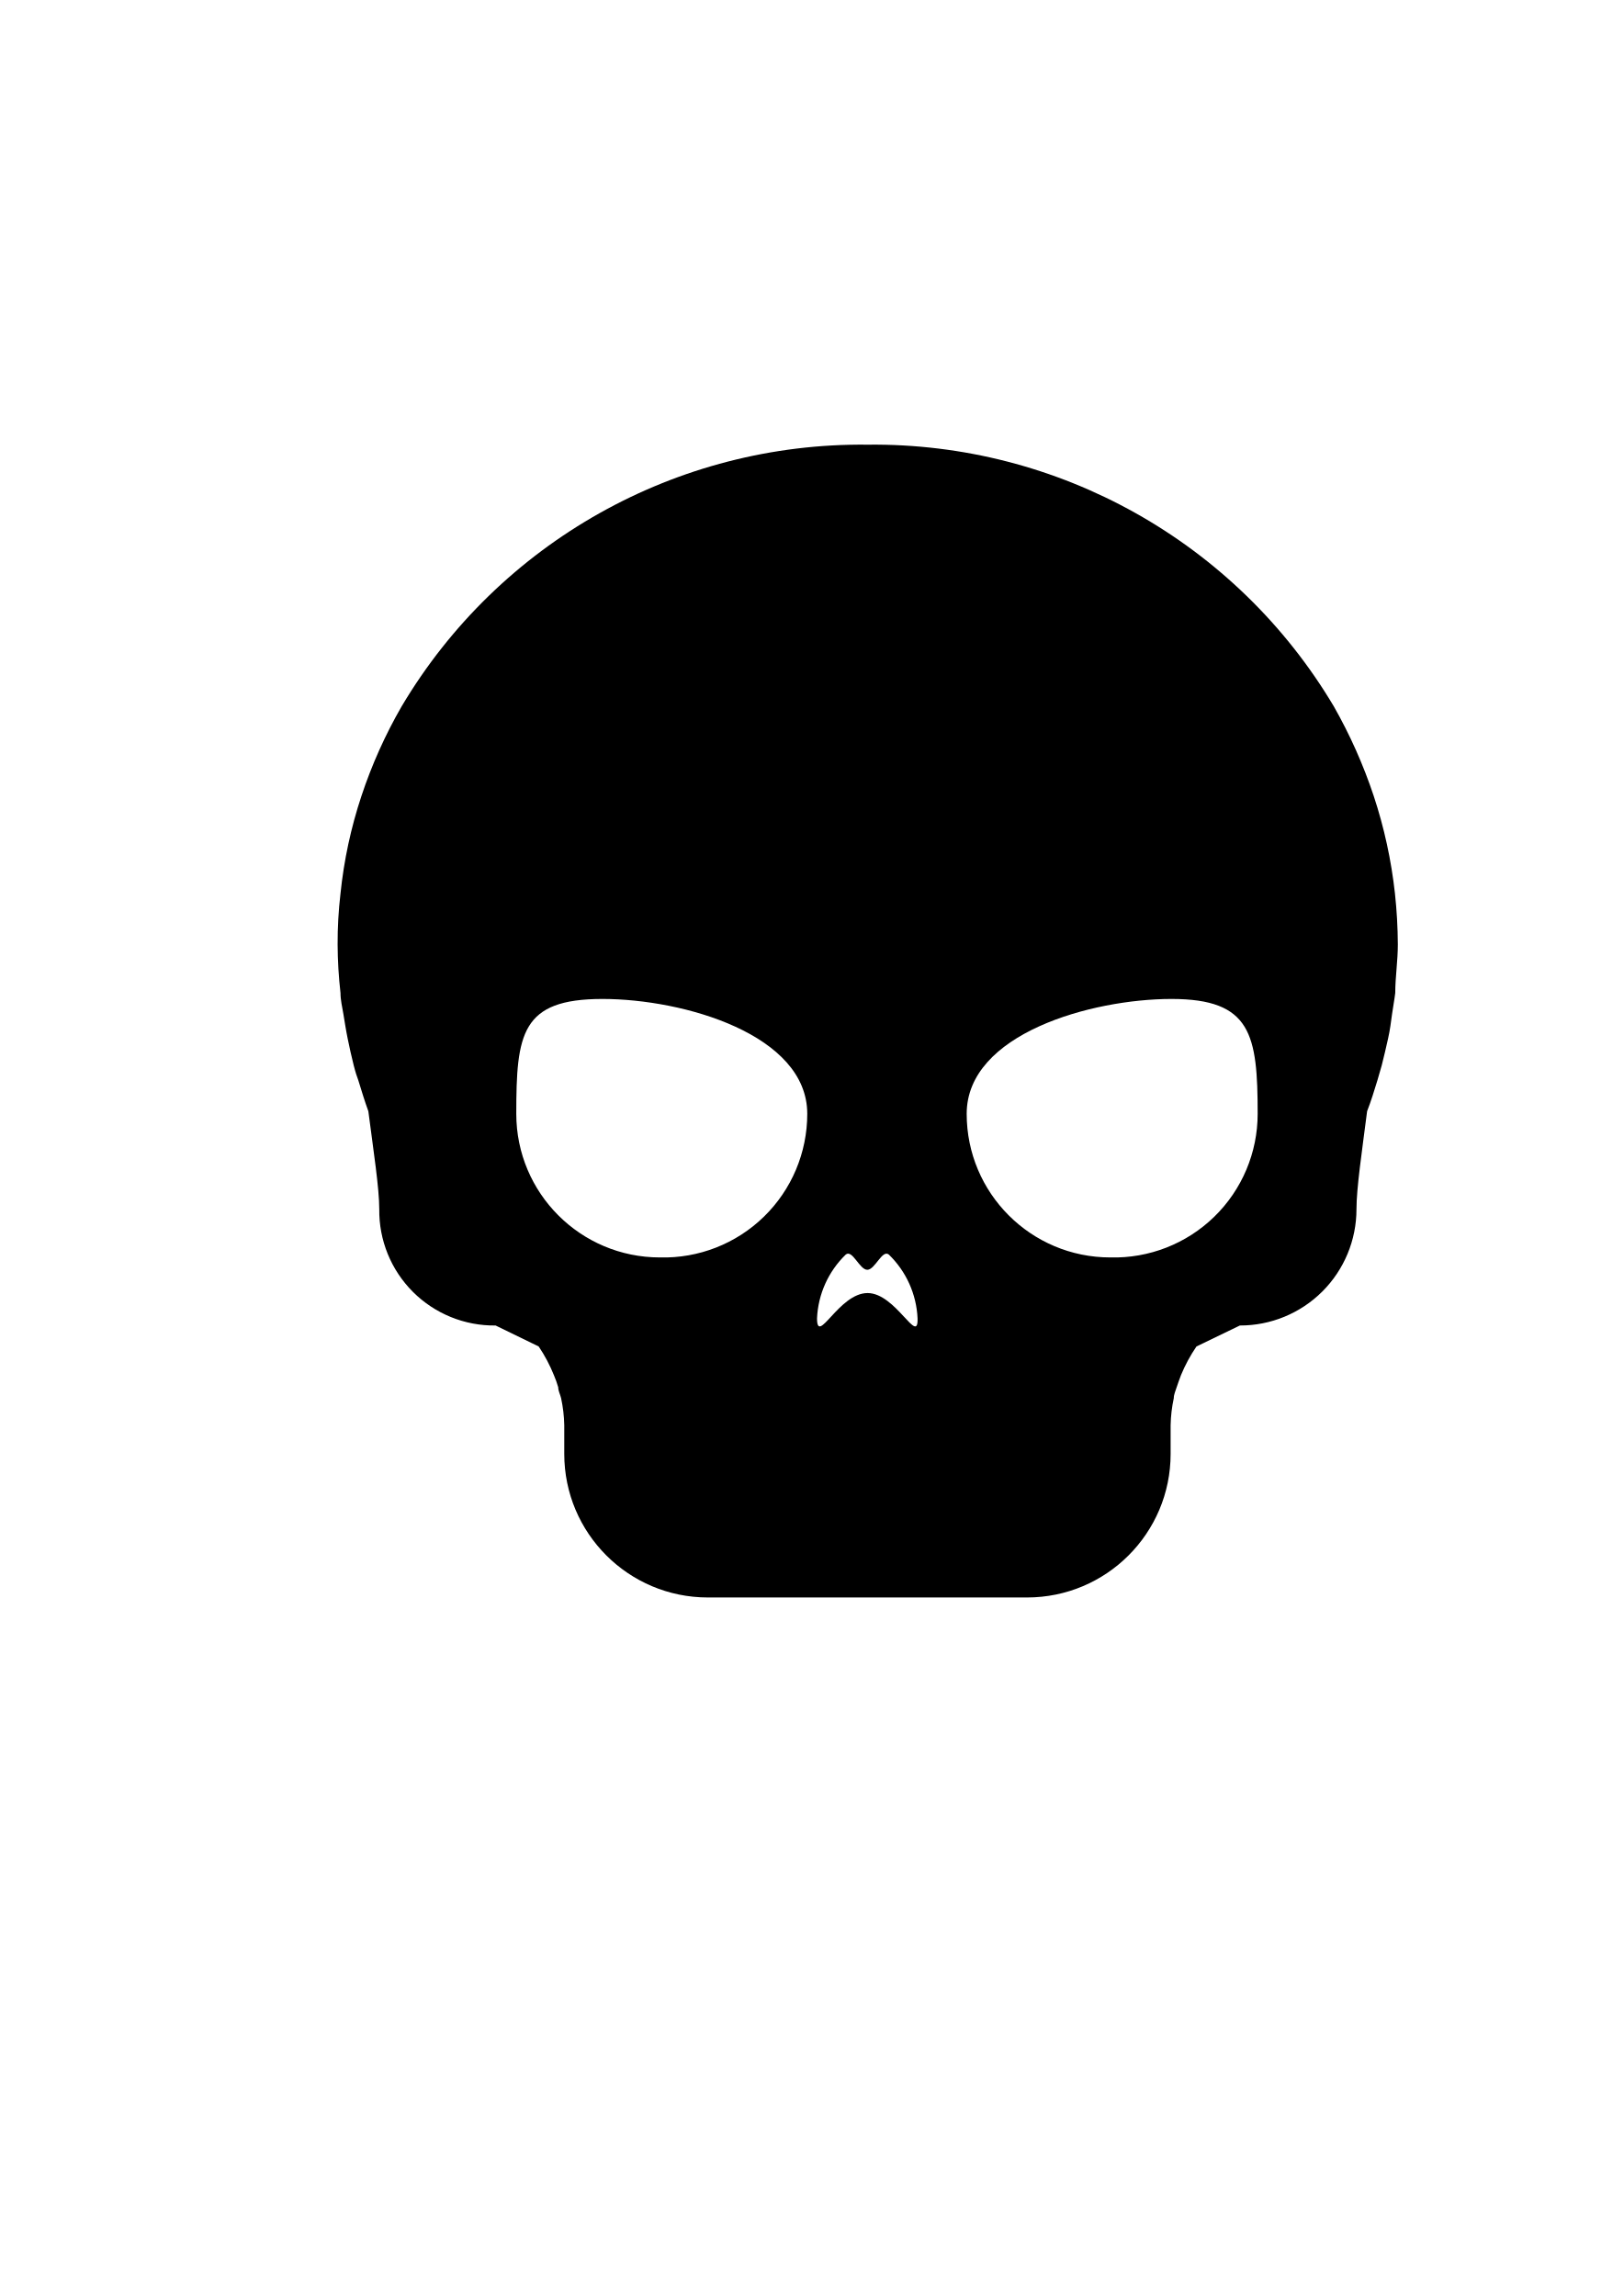
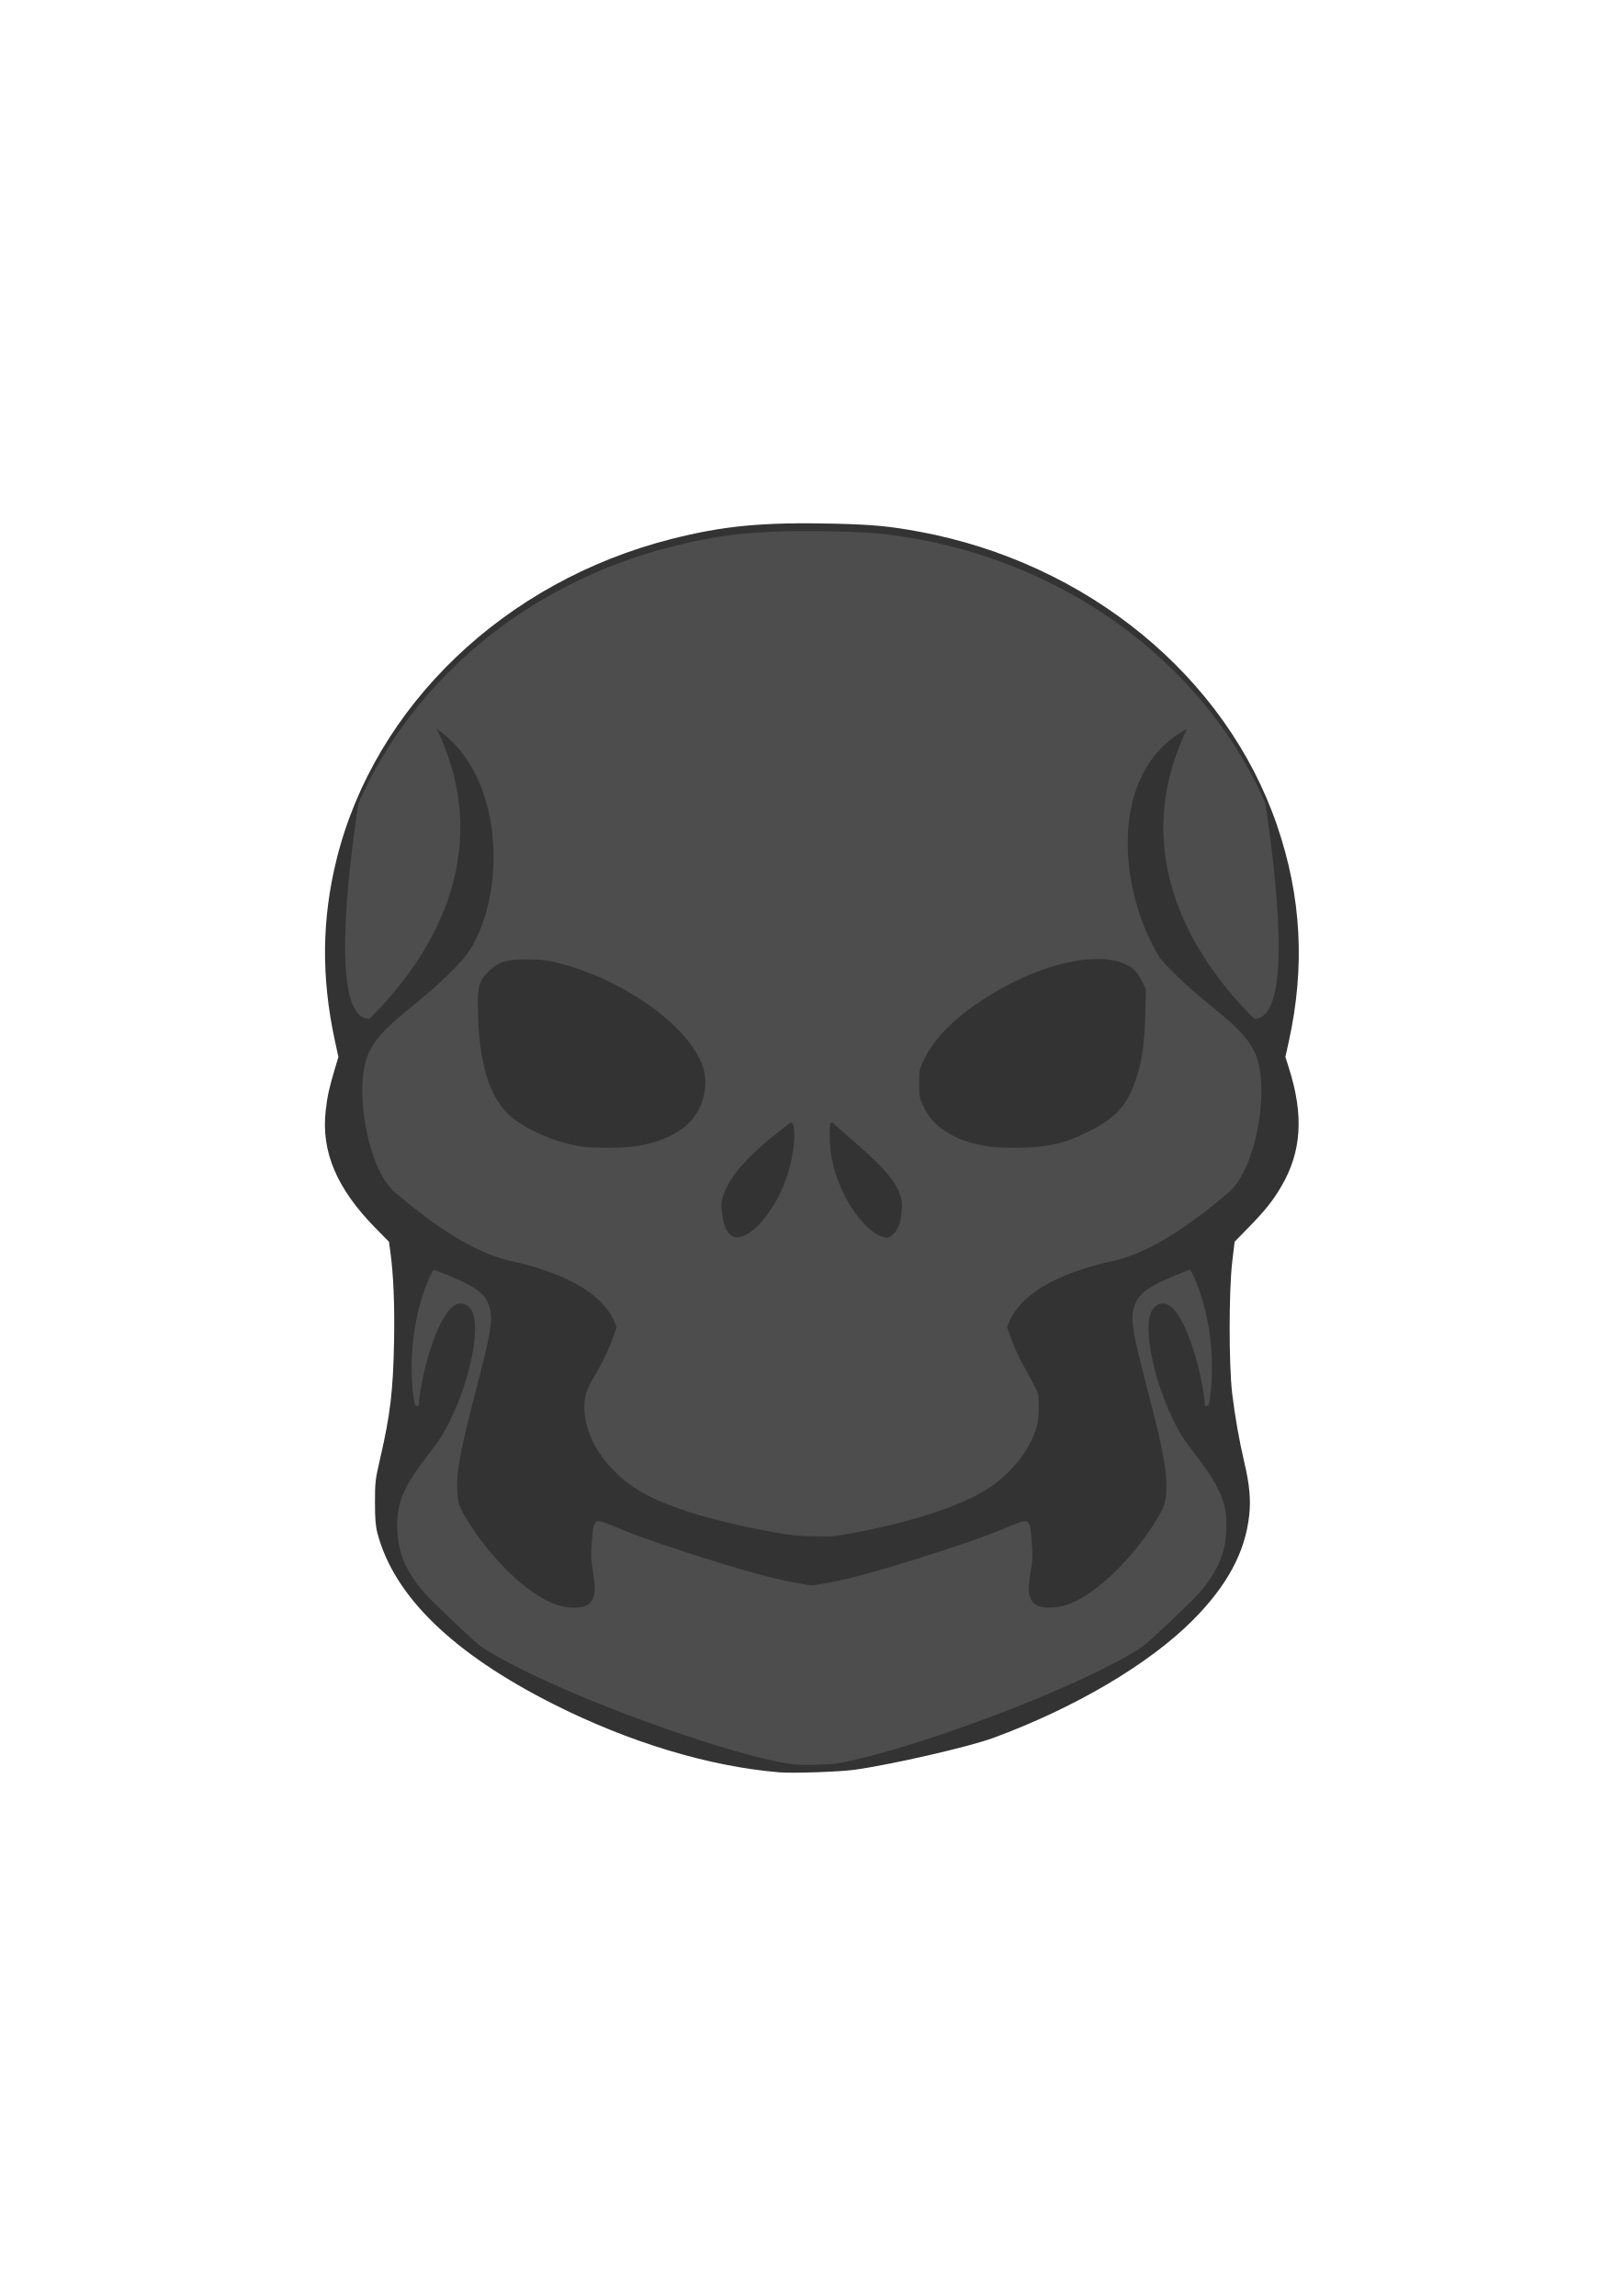
<svg xmlns="http://www.w3.org/2000/svg" width="210mm" height="297mm" viewBox="0 0 210 297" version="1.1" id="svg5">
  <defs id="defs2" />
  <g id="layer1">
-     <path d="m 180.416,115.587 a 61.632,61.632 0 0 0 -2.749,-12.631 64.827,64.827 0 0 0 -5.164,-11.591 69.248,69.248 0 0 0 -60.295,-33.844 69.174,69.174 0 0 0 -60.258,33.844 62.45,62.45 0 0 0 -5.201,11.591 59.218,59.218 0 0 0 -2.712,12.631 54.834,54.834 0 0 0 -0.372,6.576 57.583,57.583 0 0 0 0.372,6.278 c 0,0.928 0.223,1.82 0.372,2.712 0.149,0.892 0.334,2.118 0.557,3.195 0.223,1.077 0.483,2.303 0.78,3.455 0.297,1.151 0.372,1.3 0.594,1.932 0.409,1.338 0.817,2.675 1.3,4.012 0.669,5.164 1.412,9.956 1.412,12.668 a 14.86,14.86 0 0 0 15.046,15.046 l 5.573,2.712 v 0 a 19.95,19.95 0 0 1 1.969,3.715 13.077,13.077 0 0 1 0.557,1.56 c 0,0.483 0.26,0.93 0.372,1.412 a 18.315,18.315 0 0 1 0.409,3.492 v 3.715 a 18.575,18.575 0 0 0 18.575,18.575 H 132.826 A 18.575,18.575 0 0 0 151.401,188.067 v -3.715 a 18.315,18.315 0 0 1 0.409,-3.492 c 0,-0.483 0.223,-0.928 0.372,-1.412 0.149,-0.483 0.372,-1.04 0.557,-1.56 a 20.098,20.098 0 0 1 2.006,-3.715 v 0 l 5.61,-2.712 a 15.046,15.046 0 0 0 15.083,-15.046 c 0,-2.712 0.706,-7.43 1.375,-12.668 0.52,-1.338 0.929,-2.675 1.337,-4.012 l 0.557,-1.932 c 0.297,-1.151 0.557,-2.303 0.817,-3.455 0.26,-1.151 0.372,-2.118 0.52,-3.195 0.149,-1.077 0.297,-1.783 0.409,-2.712 0,-2.043 0.334,-4.124 0.334,-6.278 a 63.861,63.861 0 0 0 -0.372,-6.576 z M 85.348,162.656 A 18.575,18.575 0 0 1 66.773,144.081 c 0,-10.365 0.632,-14.86 11.145,-14.86 10.514,0 26.488,4.607 26.488,14.86 a 18.575,18.575 0 0 1 -19.058,18.575 z m 26.86,4.607 c -3.715,0 -6.538,6.873 -6.538,3.269 a 12.222,12.222 0 0 1 3.715,-8.247 c 0.854,-0.706 1.783,1.969 2.786,1.969 1.003,0 1.932,-2.675 2.786,-1.969 a 12.26,12.26 0 0 1 3.715,8.247 c 0.111,3.604 -2.823,-3.269 -6.464,-3.269 z m 31.392,-4.607 A 18.575,18.575 0 0 1 125.025,144.081 c 0,-10.365 16.16,-14.86 26.488,-14.86 10.328,0 11.145,4.607 11.145,14.86 a 18.575,18.575 0 0 1 -19.058,18.575 z" id="path9" style="stroke-width:3.715" />
+     <path style="display:inline;fill:#333333;stroke:none;stroke-width:0.174" d="m 100.815,229.263 c -9.127,-0.758 -19.422,-3.869 -29.29,-8.851 -12.954,-6.541 -20.559,-13.931 -22.704,-22.067 -0.247,-0.936 -0.321,-1.857 -0.324,-3.998 -0.003,-2.6 0.044,-2.962 0.642,-5.562 1.34,-5.77 1.706,-8.835 1.826,-15.269 0.088,-4.81 -0.074,-8.64 -0.489,-11.669 l -0.168,-1.212 -1.795,-1.83 c -4.97,-5.066 -6.99,-9.853 -6.389,-15.141 0.215,-1.886 0.451,-2.961 1.187,-5.417 l 0.456,-1.519 -0.461,-2.131 c -1.77,-8.181 -1.691,-15.75 0.246,-23.511 4.942,-19.807 21.704,-35.853 43.183,-41.338 6.836,-1.746 11.919,-2.225 21.294,-2.008 4.775,0.118 7.035,0.325 10.864,1.035 21.751,4.031 39.664,18.732 46.261,37.964 3.171,9.246 3.664,18.33 1.522,28.027 l -0.431,1.953 0.455,1.436 c 1.95,6.146 1.644,10.844 -0.998,15.342 -1.075,1.83 -2.09,3.104 -4.155,5.215 l -1.87,1.912 -0.308,2.607 c -0.442,3.747 -0.445,13.369 -0.004,17.035 0.35,2.924 0.931,6.215 1.585,8.979 0.655,2.772 0.838,4.766 0.617,6.763 -0.527,4.789 -2.836,9.086 -7.291,13.565 -5.658,5.69 -15.253,11.35 -25.845,15.248 -3.123,1.15 -13.309,3.482 -17.967,4.115 -1.96,0.266 -7.931,0.468 -9.647,0.325 z m 13.939,-88.842 c -0.044,-0.169 -0.088,-0.074 -0.088,0.213 -0.003,0.287 0.029,0.426 0.074,0.308 0.044,-0.118 0.044,-0.352 0.008,-0.521 z" id="dark" />
+     <path id="light" style="display:inline;fill:#4d4d4d;stroke:none;stroke-width:0.174" d="m 104.687,68.695 c -7.347,-0.029 -11.985,0.527 -17.967,2.055 -18.554,4.738 -33.389,17.248 -40.366,33.19 -1.443,9.49 -3.611,27.966 1.441,27.839 7.417,-7.355 16.641,-20.96 8.678,-37.508 9.373,6.374 8.941,23.06 3.477,29.723 -5.736,6.431 -10.951,8.344 -12.515,12.864 -1.565,4.519 0.174,14.428 3.65,17.383 3.476,2.955 9.387,7.647 14.949,8.864 5.281,1.156 12.124,3.566 13.697,8.566 -0.029,0.103 -0.059,0.202 -0.088,0.302 -0.763,2.311 -1.459,3.804 -3.038,6.516 -0.903,1.551 -1.175,2.817 -0.97,4.485 0.33,2.683 1.589,5.09 3.843,7.344 2.128,2.128 4.323,3.403 8.3,4.817 3.427,1.219 8.829,2.518 13.854,3.334 1.103,0.133 2.221,0.247 3.308,0.243 1.087,-0.004 2.28,0.133 3.384,-0.059 8.824,-1.447 15.938,-3.798 19.513,-6.128 2.545,-1.659 4.78,-4.259 5.82,-6.772 0.549,-1.327 0.691,-2.082 0.695,-3.708 0.003,-1.34 -0.012,-1.476 -0.225,-2.063 -0.133,-0.346 -0.586,-1.247 -1.019,-2.003 -1.431,-2.499 -2.052,-3.873 -2.824,-6.243 -0.008,-0.015 -0.015,-0.044 -0.015,-0.059 1.568,-5.005 8.416,-7.418 13.699,-8.574 5.562,-1.216 11.473,-5.909 14.949,-8.864 3.476,-2.955 5.214,-12.864 3.65,-17.383 -1.564,-4.519 -6.779,-6.432 -12.515,-12.864 -5.443,-8.783 -6.855,-24.212 3.477,-29.723 -7.963,16.548 1.262,30.153 8.678,37.508 5.063,0.133 2.876,-18.433 1.434,-27.905 -7.549,-17.309 -24.487,-30.34 -44.749,-34.096 -3.83,-0.71 -6.089,-0.926 -10.865,-1.037 -1.172,-0.029 -2.276,-0.044 -3.326,-0.044 z m 37.238,55.35 c 1.897,-4.4e-4 3.487,0.4 4.59,1.243 0.337,0.256 0.825,0.932 1.144,1.578 l 0.555,1.129 -0.088,3.346 c -0.103,3.729 -0.418,5.864 -1.194,8.207 -1.107,3.346 -2.538,4.983 -5.816,6.653 -2.482,1.265 -3.762,1.696 -6.067,2.041 -1.865,0.28 -5.436,0.315 -7.112,0.074 -4.189,-0.611 -7.087,-2.332 -8.399,-4.984 -0.633,-1.279 -0.654,-1.385 -0.654,-3.171 0,-1.823 0.008,-1.865 0.733,-3.312 1.279,-2.557 3.665,-4.98 7.263,-7.378 5.218,-3.477 10.878,-5.422 15.052,-5.423 z m -74.061,0.059 c 0.165,-5.9e-4 0.337,0 0.517,0.002 1.829,0.015 2.498,0.103 4.23,0.565 7.675,2.023 15.448,7.351 17.832,12.223 0.727,1.488 0.922,2.642 0.702,4.185 -0.549,3.868 -3.564,6.323 -8.809,7.175 -1.657,0.269 -5.416,0.299 -7.088,0.059 -2.891,-0.42 -6.25,-1.744 -8.505,-3.354 -3.123,-2.229 -4.664,-6.458 -4.914,-13.488 -0.133,-3.72 0.059,-4.532 1.427,-5.858 1.206,-1.175 2.131,-1.498 4.608,-1.508 z m 34.402,21.099 c 0.822,0 0.52,4.095 -0.52,7.04 -0.696,1.972 -1.2,2.974 -2.303,4.574 -1.57,2.279 -3.467,3.598 -4.553,3.167 -0.942,-0.374 -1.466,-1.685 -1.6,-4.004 0.243,-4.196 6.142,-8.622 8.976,-10.776 z m 5.361,0 c 0.015,-8.8e-4 0.044,0 0.059,0 3.138,3.046 9.165,7.106 8.972,10.907 -0.103,1.938 -0.443,2.964 -1.207,3.608 -0.565,0.476 -0.679,0.492 -1.446,0.221 -1.522,-0.537 -3.461,-2.688 -4.749,-5.264 -1.34,-2.68 -1.943,-5.084 -1.943,-7.746 0,-1.546 0.012,-1.711 0.308,-1.725 z m -51.491,19.068 c -0.147,0.013 -0.244,0.205 -0.537,0.85 -2.01,4.41 -2.819,10.444 -2.104,15.668 0.133,0.938 0.171,1.05 0.418,1.085 0.247,0.029 0.278,-0.013 0.278,-0.449 0,-0.763 0.455,-3.24 0.919,-5.005 1.051,-4.006 2.517,-6.977 3.76,-7.619 0.844,-0.436 1.747,-0.074 2.214,0.883 1.056,2.163 -0.286,8.783 -2.836,13.993 -0.913,1.865 -1.259,2.398 -3.158,4.88 -2.816,3.68 -3.726,5.791 -3.726,8.644 0,3.452 1.026,6.004 3.579,8.912 1.02,1.162 6.27,6.13 7.211,6.824 1.041,0.767 2.854,1.782 5.681,3.181 10.019,4.957 26.797,10.866 34.17,12.034 2.087,0.29 4.134,0.103 5.981,0 7.373,-1.169 24.151,-7.077 34.17,-12.034 2.827,-1.399 4.639,-2.414 5.679,-3.181 0.941,-0.693 6.193,-5.662 7.213,-6.824 2.553,-2.908 3.577,-5.46 3.577,-8.912 0,-2.853 -0.91,-4.965 -3.726,-8.644 -1.9,-2.482 -2.244,-3.015 -3.157,-4.88 -2.551,-5.21 -3.894,-11.83 -2.839,-13.993 0.468,-0.958 1.374,-1.319 2.216,-0.883 1.243,0.643 2.708,3.614 3.76,7.619 0.464,1.764 0.917,4.242 0.917,5.005 0,0.436 0.029,0.484 0.275,0.449 0.249,-0.029 0.293,-0.147 0.421,-1.085 0.716,-5.224 -0.088,-11.258 -2.104,-15.668 -0.392,-0.86 -0.443,-0.916 -0.707,-0.813 -5.233,2.031 -6.546,2.954 -7.062,4.962 -0.392,1.523 -0.118,3.173 1.739,10.291 2.084,8.011 2.596,10.735 2.49,13.21 -0.074,1.577 -0.239,2.105 -1.207,3.716 -2.714,4.511 -7.036,8.915 -10.341,10.536 -1.421,0.696 -2.326,0.931 -3.601,0.931 -1.304,0 -1.966,-0.308 -2.365,-1.101 -0.356,-0.707 -0.359,-1.563 -0.015,-3.71 0.24,-1.492 0.252,-1.798 0.133,-3.543 -0.153,-2.208 -0.278,-2.674 -0.744,-2.79 -0.362,-0.088 -0.804,0.059 -3.338,1.122 -3.078,1.293 -12.381,4.323 -17.516,5.705 -2.371,0.638 -3.863,0.972 -5.47,1.228 l -1.29,0.205 c 0,0 -0.074,0.006 -0.103,0.006 -0.029,0 -0.103,-0.006 -0.103,-0.006 l -1.29,-0.205 c -1.606,-0.256 -3.098,-0.59 -5.47,-1.228 -5.135,-1.383 -14.438,-4.412 -17.516,-5.705 -2.533,-1.065 -2.978,-1.212 -3.34,-1.122 -0.464,0.118 -0.587,0.582 -0.741,2.79 -0.118,1.745 -0.103,2.051 0.133,3.543 0.346,2.147 0.342,3.004 -0.015,3.71 -0.4,0.794 -1.063,1.101 -2.367,1.101 -1.275,0 -2.181,-0.233 -3.601,-0.931 -3.306,-1.622 -7.628,-6.026 -10.341,-10.536 -0.969,-1.611 -1.141,-2.139 -1.207,-3.716 -0.103,-2.475 0.409,-5.198 2.492,-13.21 1.851,-7.118 2.131,-8.767 1.739,-10.291 -0.517,-2.009 -1.831,-2.931 -7.064,-4.962 -0.059,-0.029 -0.118,-0.044 -0.166,-0.029 z" />
  </g>
</svg>
